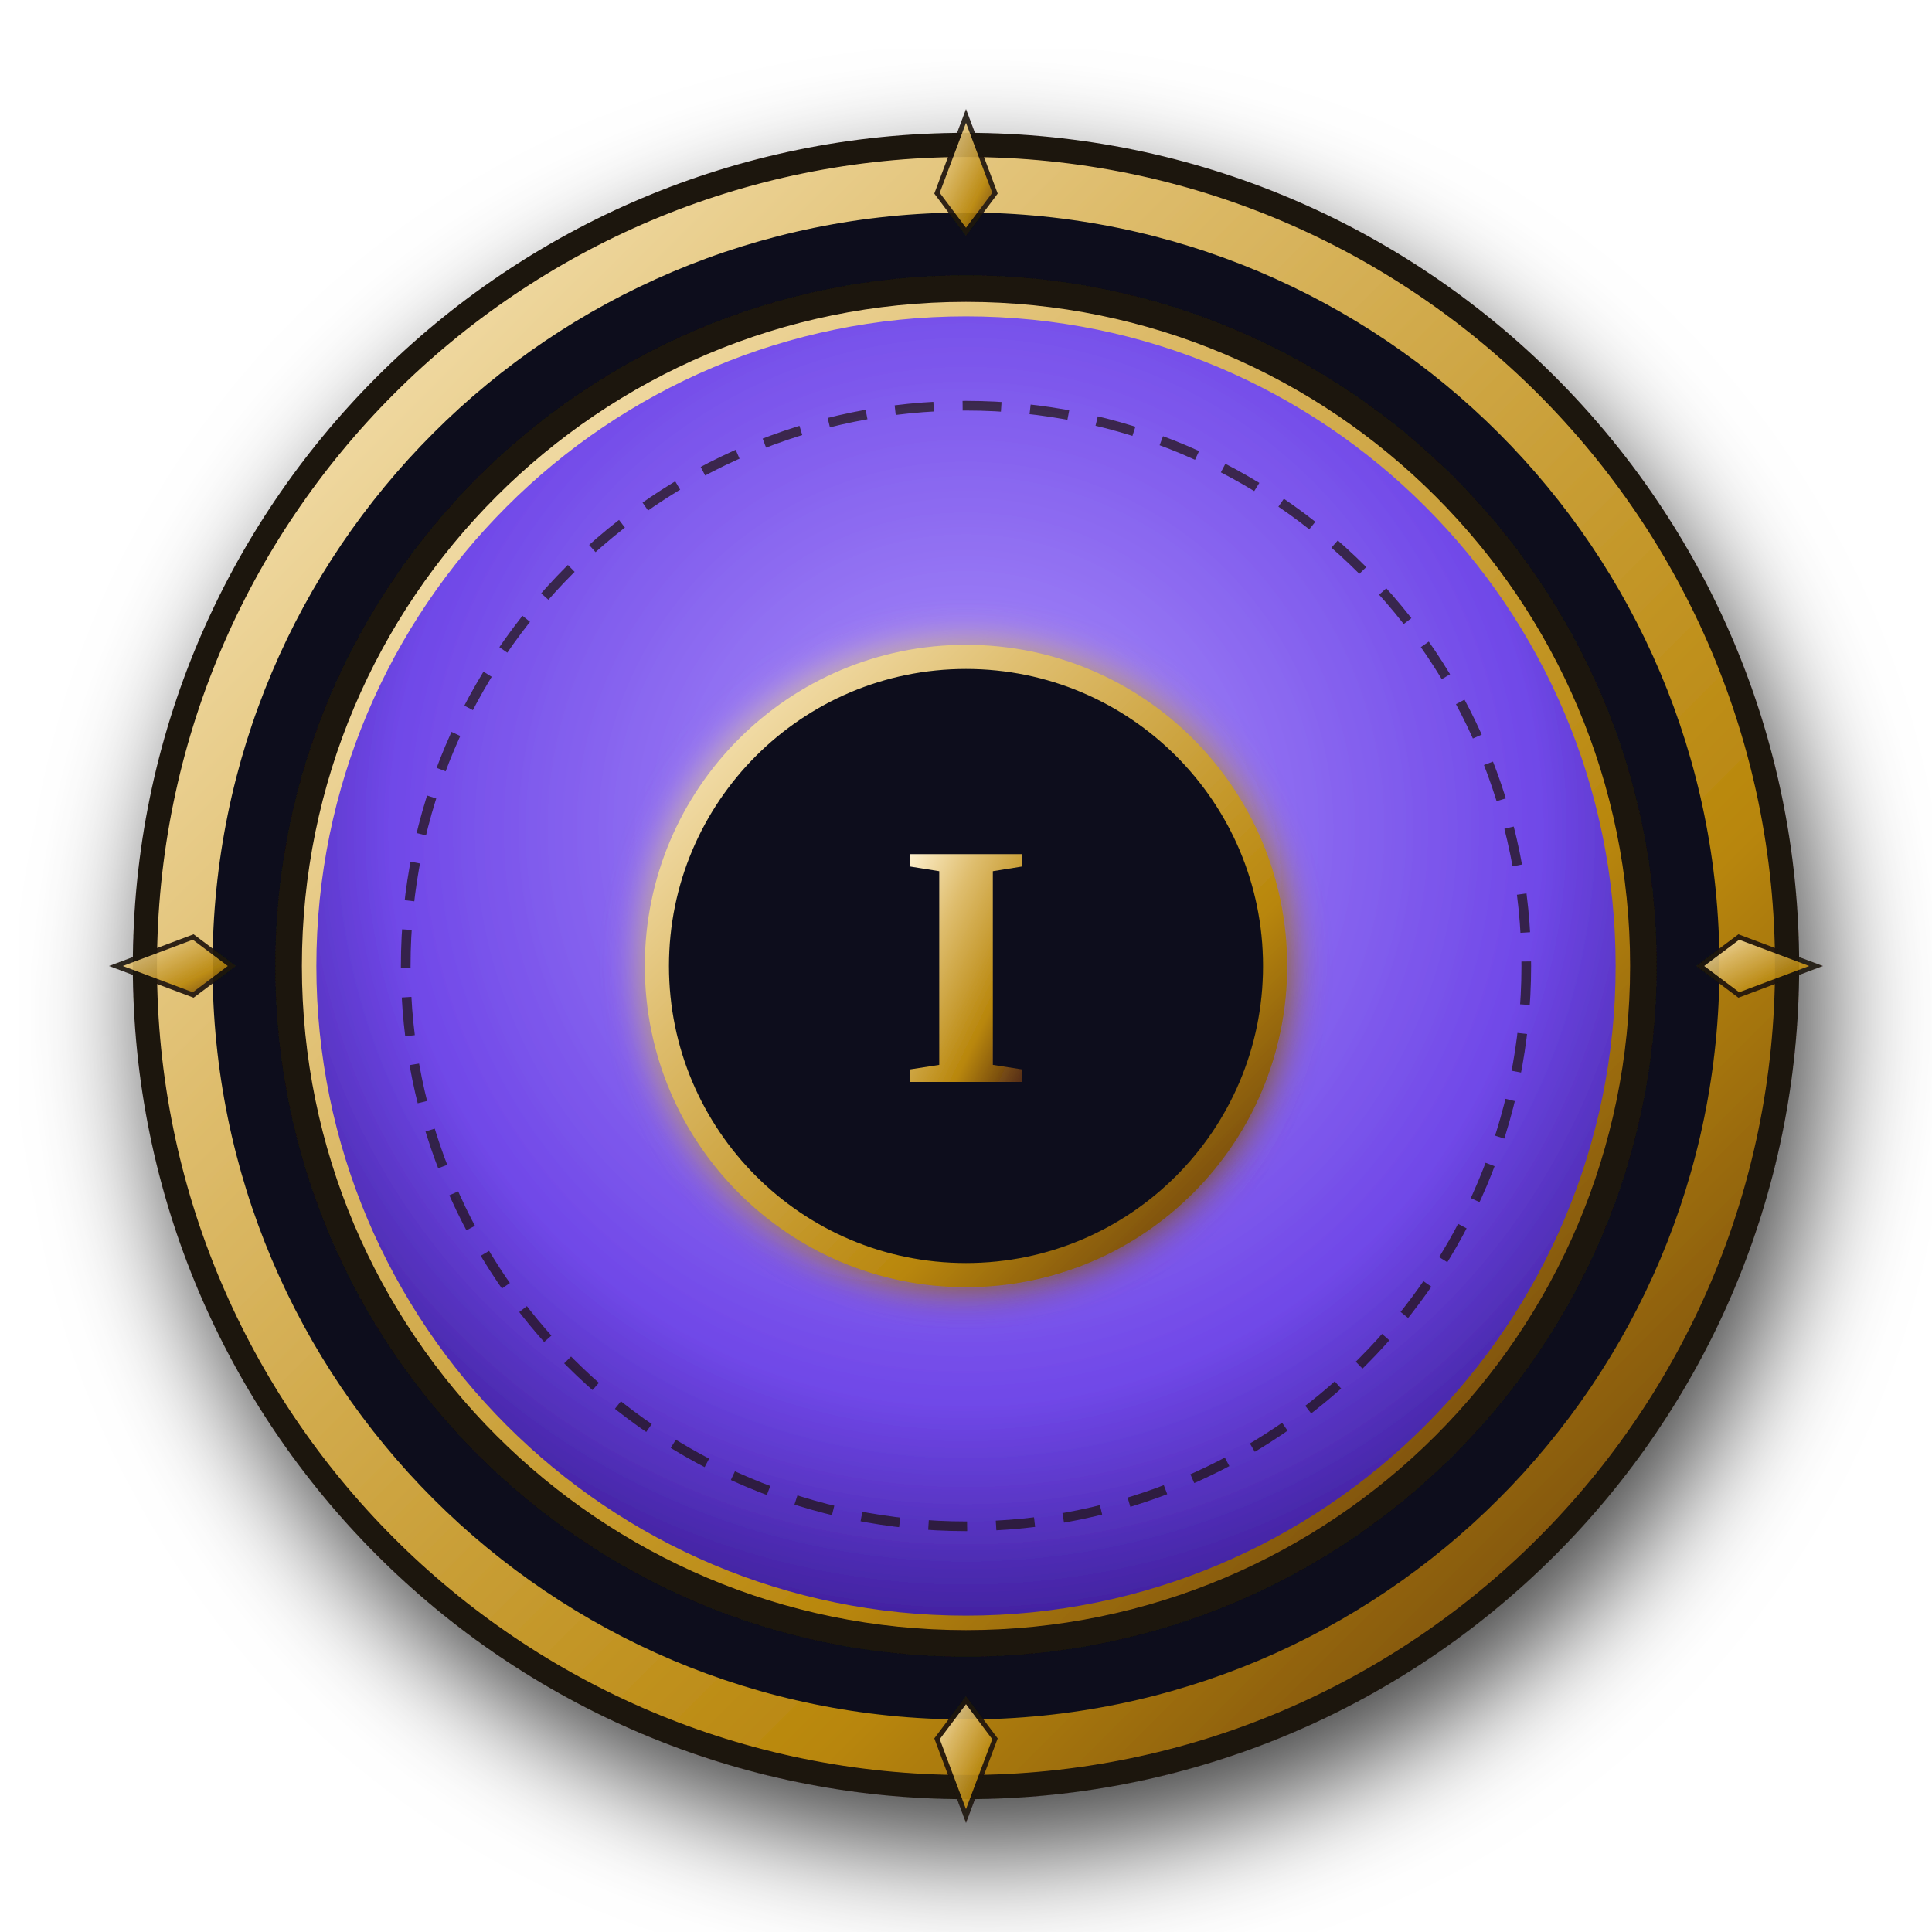
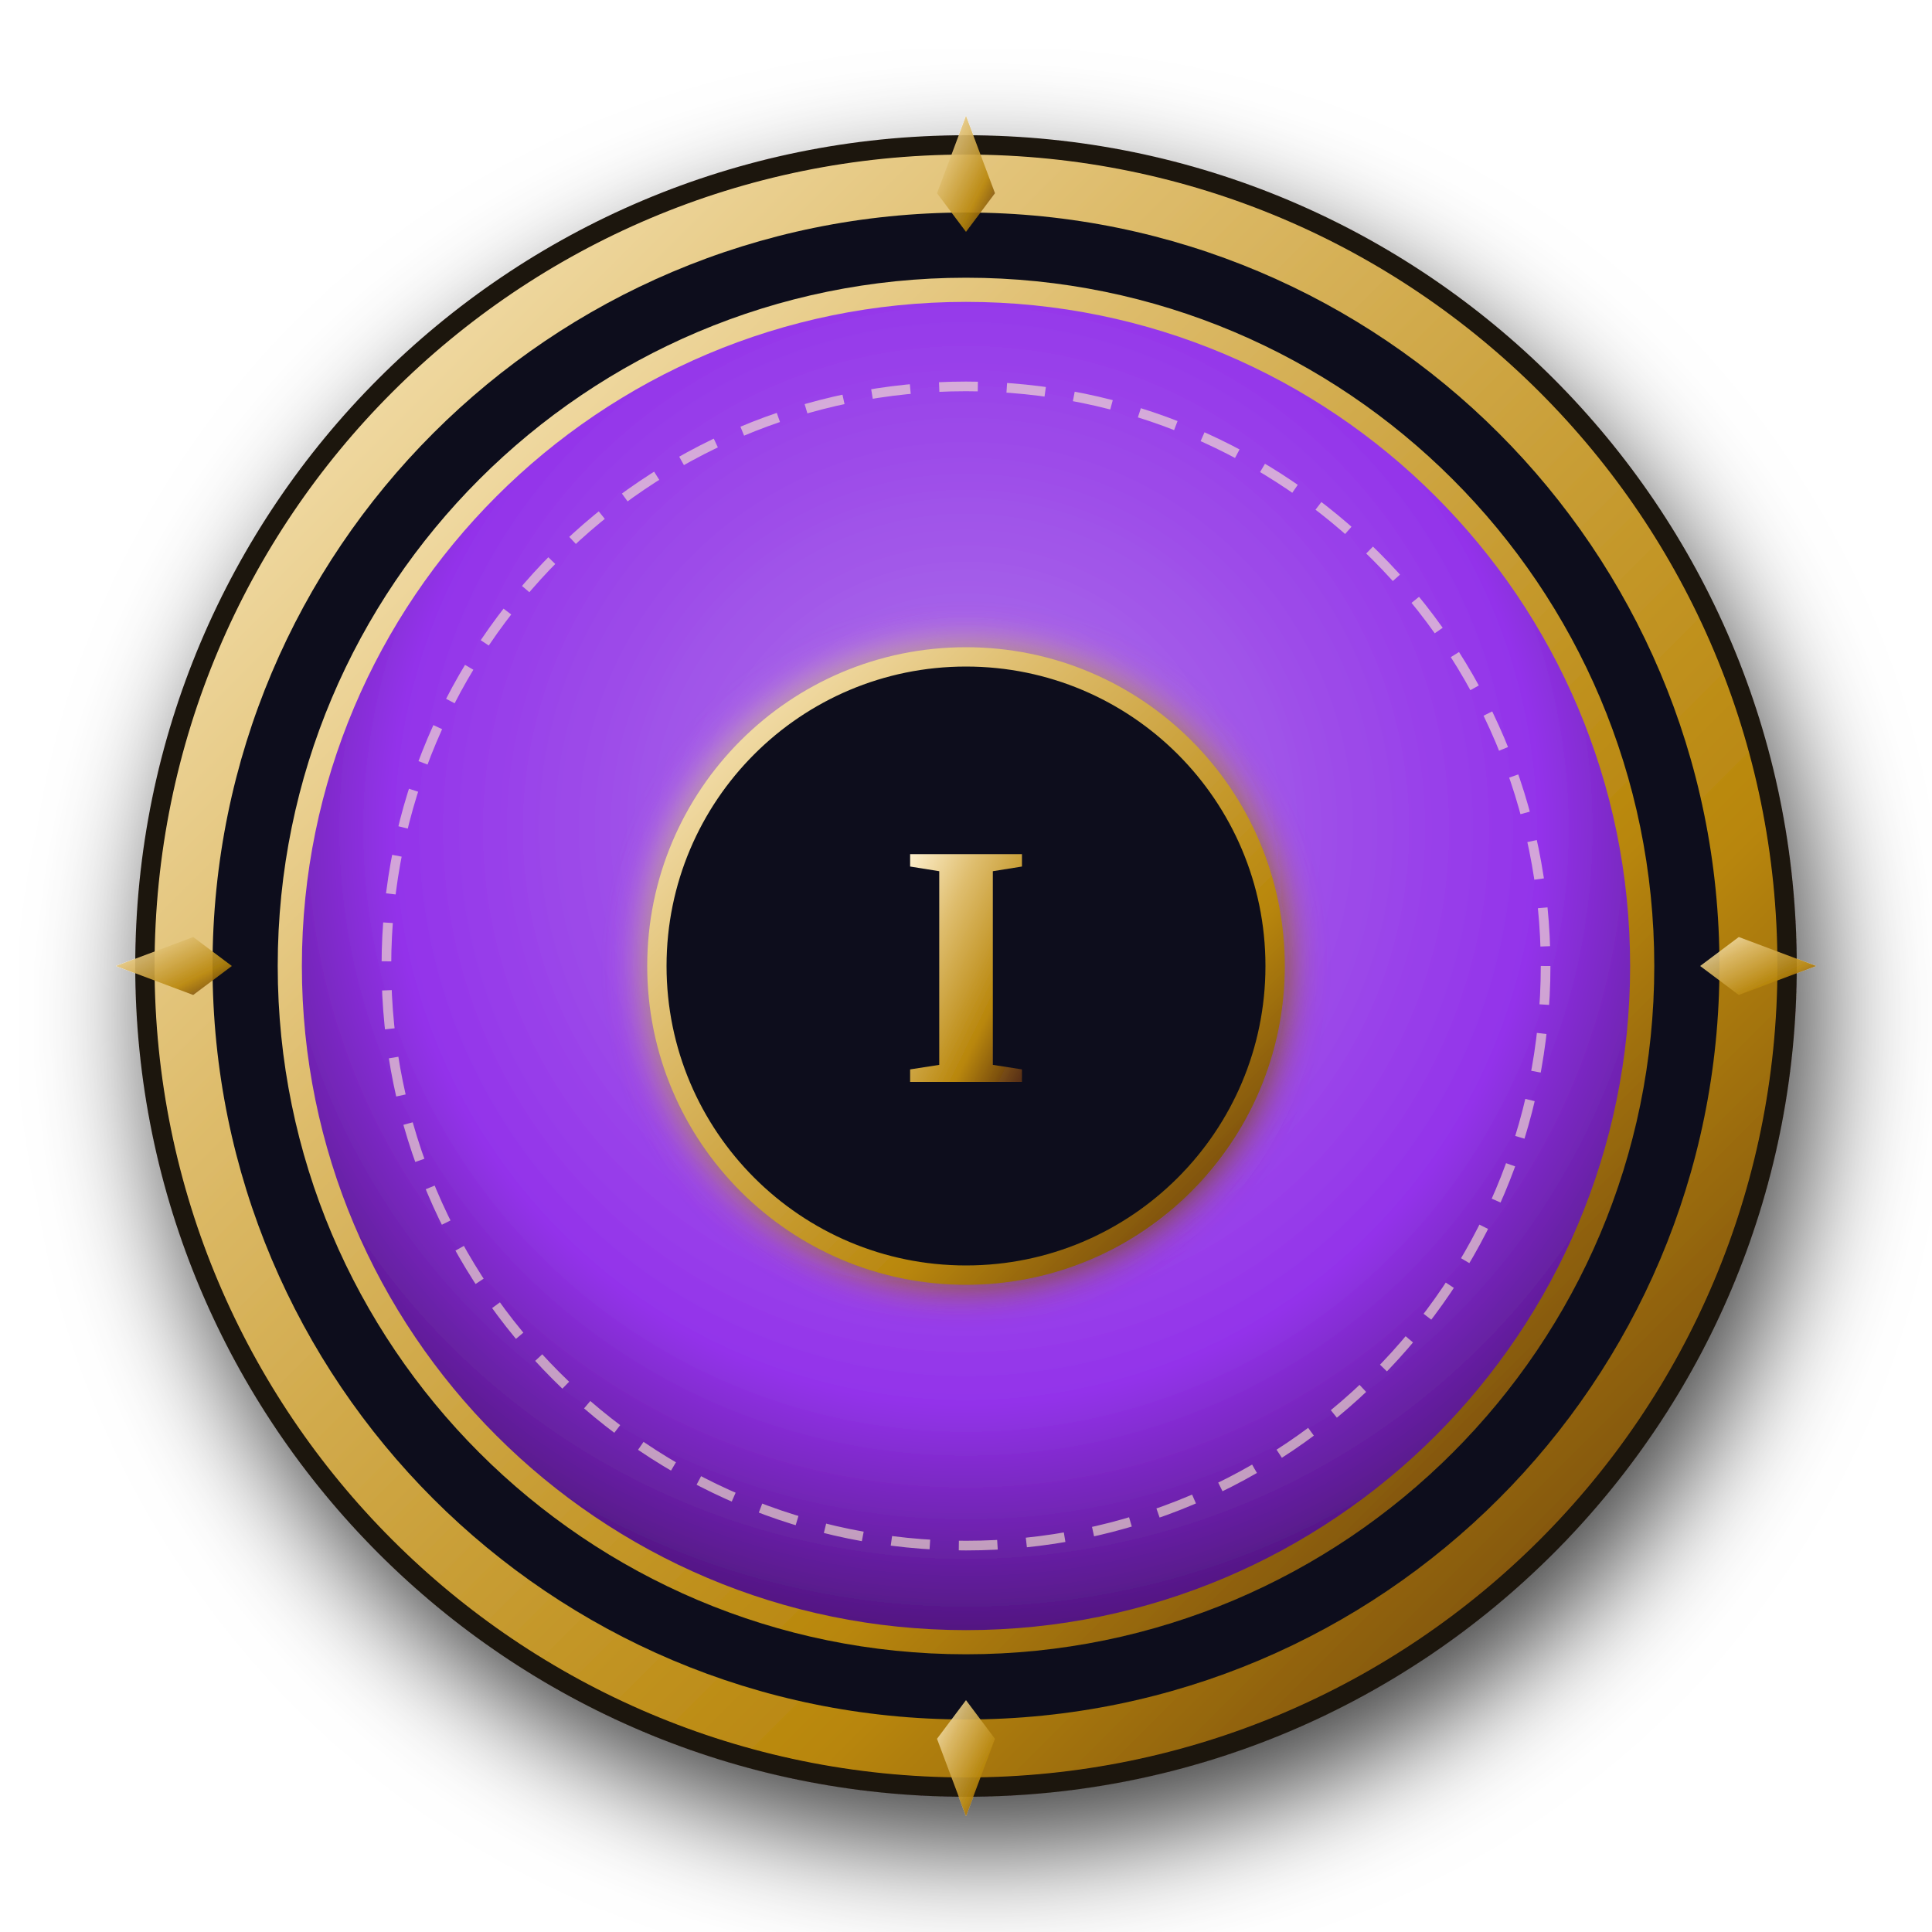
<svg xmlns="http://www.w3.org/2000/svg" viewBox="0 0 200 200" width="100%" height="100%">
  <defs>
-     <radialGradient id="pawnPurple" cx="50%" cy="40%" r="60%">
-       <stop offset="0%" stop-color="#b197fc" />
-       <stop offset="70%" stop-color="#7048e8" />
-       <stop offset="100%" stop-color="#3b1d96" />
+     <radialGradient id="pawnDisc" cx="50%" cy="40%" r="60%">
+       <stop id="tint-light" offset="0%" stop-color="#B07BE8" />
+       <stop id="tint-mid" offset="70%" stop-color="#9333EA" />
+       <stop id="tint-dark" offset="100%" stop-color="#4C1478" />
    </radialGradient>
    <linearGradient id="goldRing" x1="0%" y1="0%" x2="100%" y2="100%">
      <stop offset="0%" stop-color="#fef0cd" />
      <stop offset="30%" stop-color="#dfbe6f" />
      <stop offset="70%" stop-color="#b8860b" />
      <stop offset="100%" stop-color="#542c15" />
    </linearGradient>
    <filter id="pawnShadow" x="-20%" y="-20%" width="140%" height="140%">
      <feDropShadow dx="2" dy="5" stdDeviation="6" flood-color="#000" flood-opacity="0.75" />
    </filter>
    <filter id="innerGlow">
      <feGaussianBlur stdDeviation="2" result="blur" />
      <feMerge>
        <feMergeNode in="blur" />
        <feMergeNode in="SourceGraphic" />
      </feMerge>
    </filter>
  </defs>
  <g filter="url(#pawnShadow)">
-     <circle cx="100" cy="100" r="85" fill="url(#goldRing)" stroke="#1c120a" stroke-width="2.5" />
+     <circle cx="100" cy="100" r="85" fill="url(#goldRing)" stroke="#1c120a" stroke-width="2" />
    <circle cx="100" cy="100" r="78" fill="#0d111a" />
-     <circle cx="100" cy="100" r="70" fill="url(#pawnPurple)" stroke="#1c120a" stroke-width="3" />
-     <circle cx="100" cy="100" r="68" fill="none" stroke="url(#goldRing)" stroke-width="1.5" />
-     <circle cx="100" cy="100" r="58" fill="none" stroke="#1c120a" stroke-width="1" stroke-dasharray="4,3" opacity="0.7" />
-     <g fill="url(#goldRing)" opacity="0.9" stroke="#1c120a" stroke-width="0.5">
+     <circle cx="100" cy="100" r="70" fill="url(#pawnDisc)" stroke="url(#goldRing)" stroke-width="2.5" />
+     <circle cx="100" cy="100" r="60" fill="none" stroke="#fef0cd" stroke-width="1" stroke-dasharray="4,3" opacity="0.6" />
+     <g fill="url(#goldRing)" opacity="0.9">
      <path d="M 100,12 L 103,20 L 100,24 L 97,20 Z" />
      <path d="M 100,188 L 103,180 L 100,176 L 97,180 Z" />
      <path d="M 12,100 L 20,103 L 24,100 L 20,97 Z" />
      <path d="M 188,100 L 180,103 L 176,100 L 180,97 Z" />
    </g>
-     <circle cx="100" cy="100" r="32" fill="#0d111a" stroke="url(#goldRing)" stroke-width="2.5" filter="url(#innerGlow)" />
-     <text x="100" y="112" font-family="'Times New Roman', 'Georgia', serif" font-size="36" font-weight="bold" fill="url(#goldRing)" text-anchor="middle">
-       I
-     </text>
+     <circle cx="100" cy="100" r="32" fill="#0d111a" stroke="url(#goldRing)" stroke-width="2" filter="url(#innerGlow)" />
+     <text id="rank-letter" x="100" y="112" font-family="'Times New Roman', 'Georgia', serif" font-size="36" font-weight="bold" fill="url(#goldRing)" text-anchor="middle">I</text>
  </g>
</svg>
